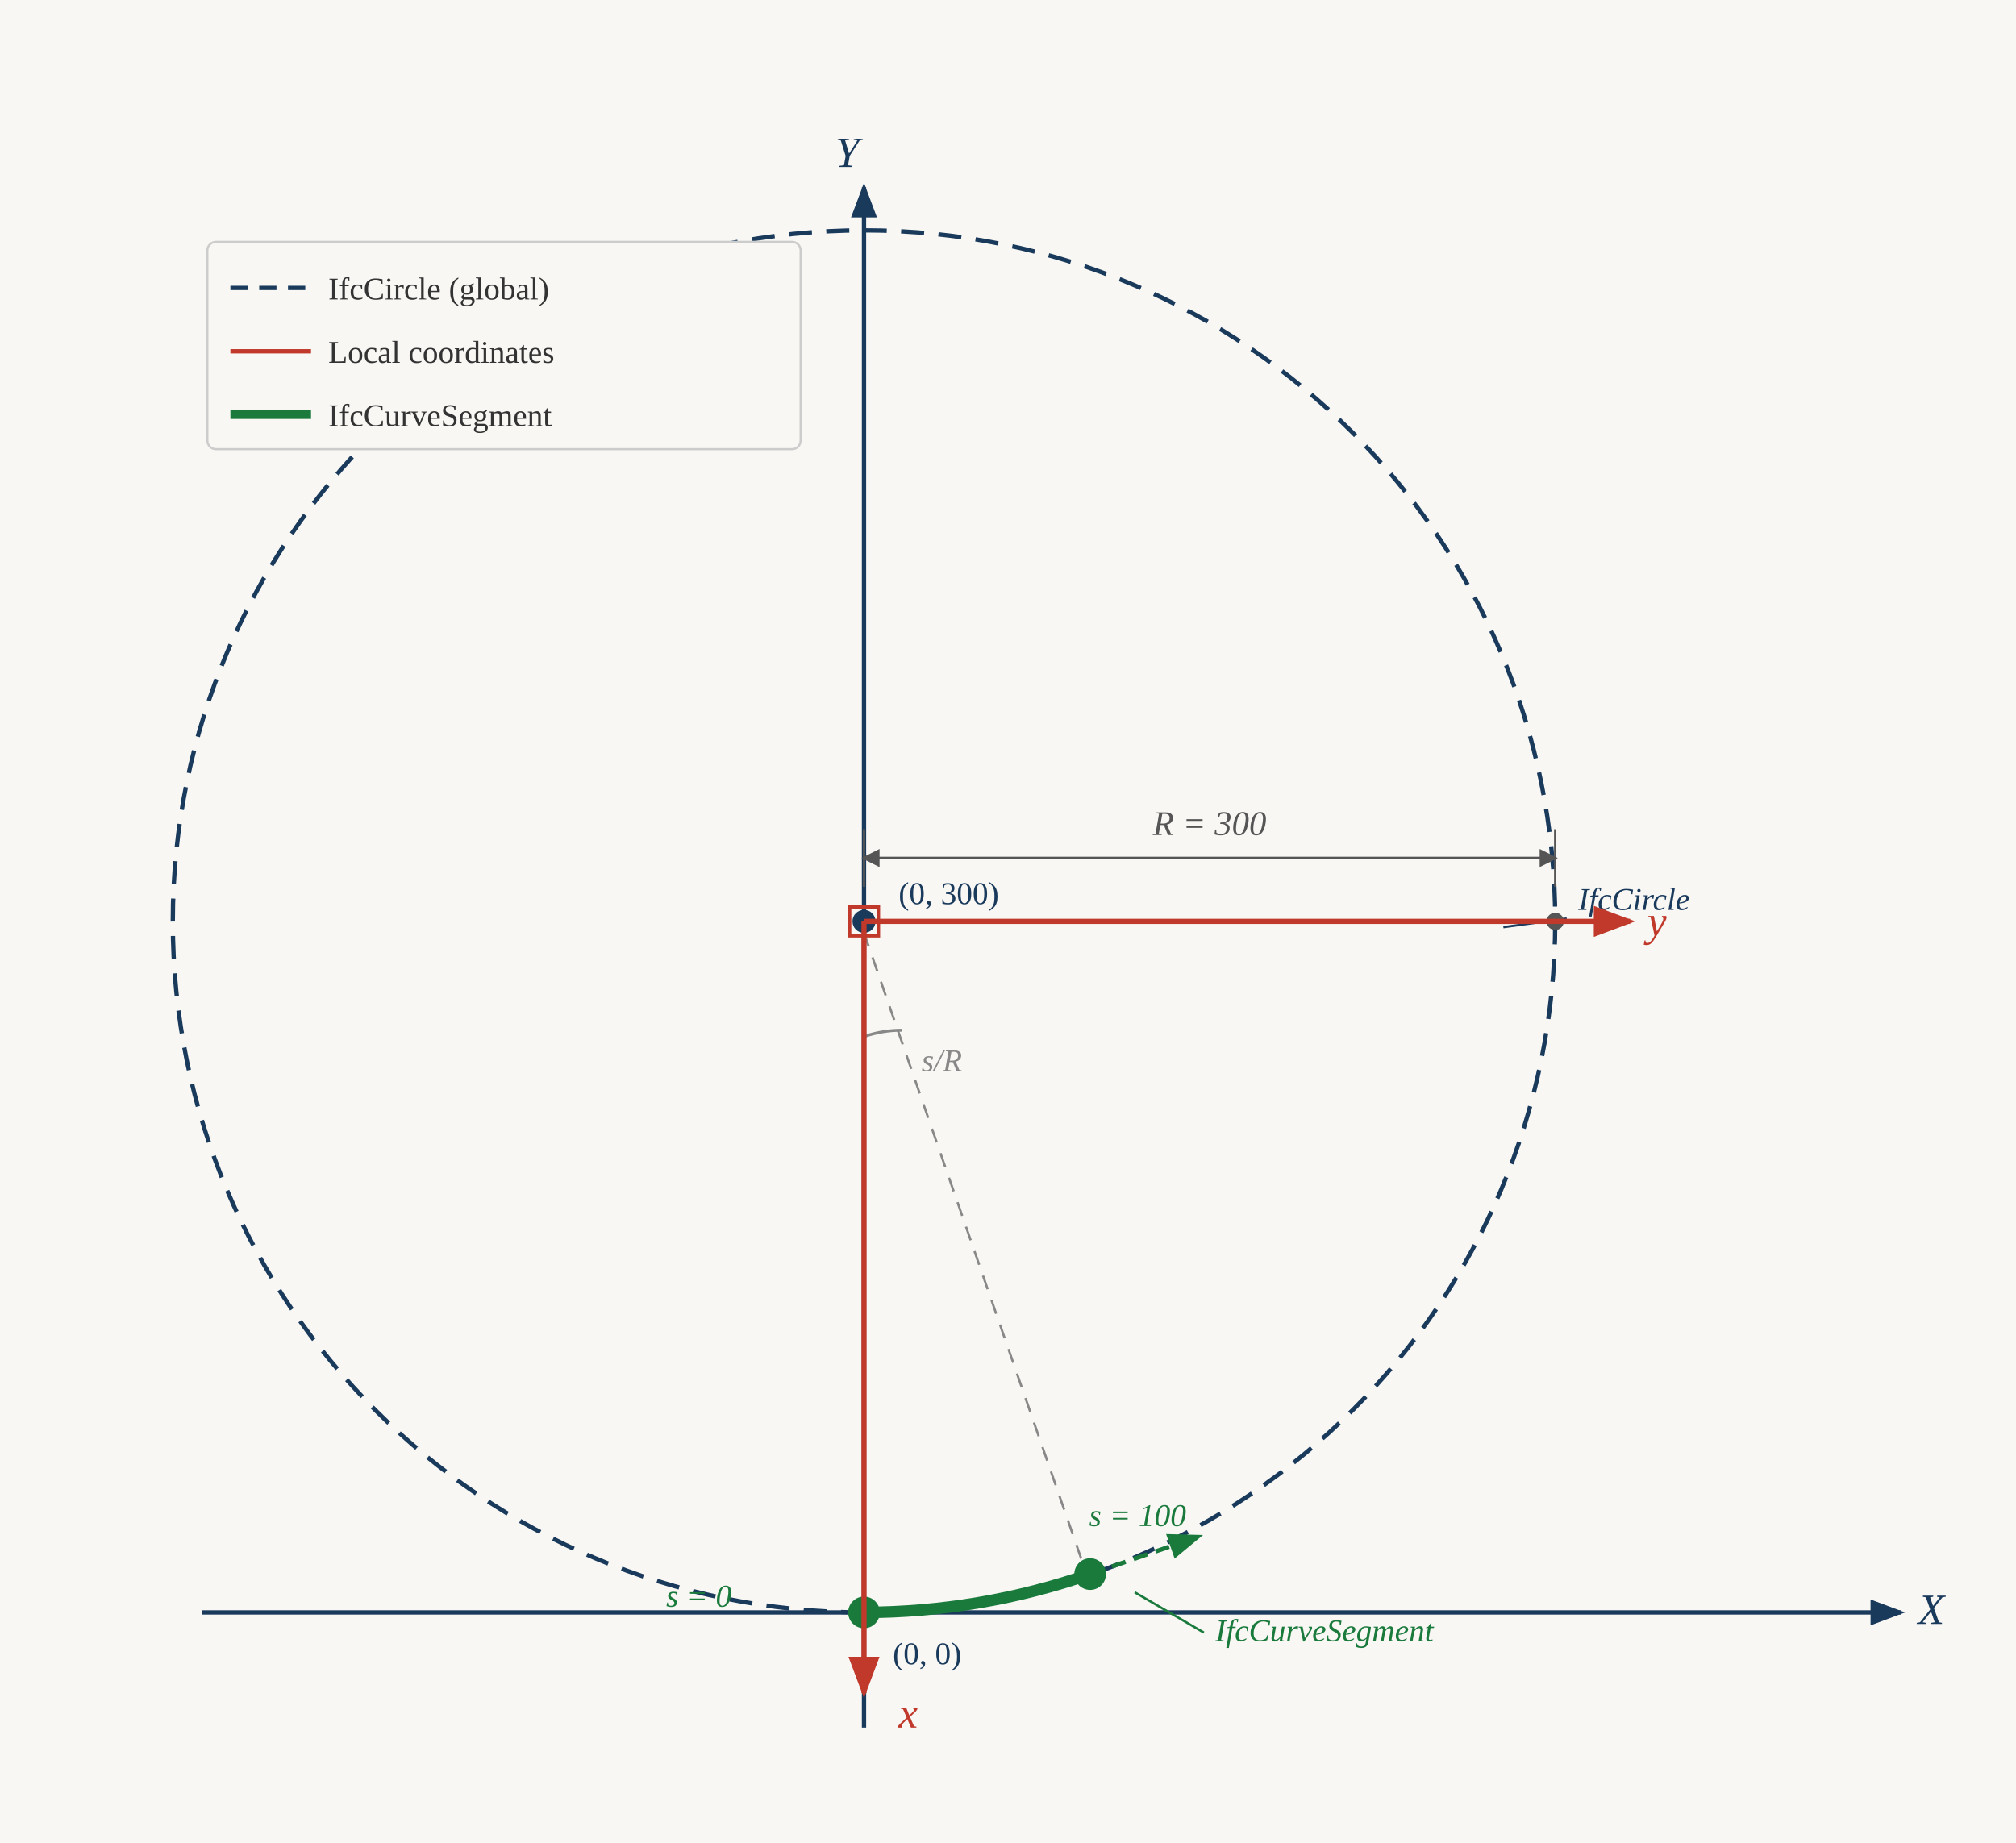
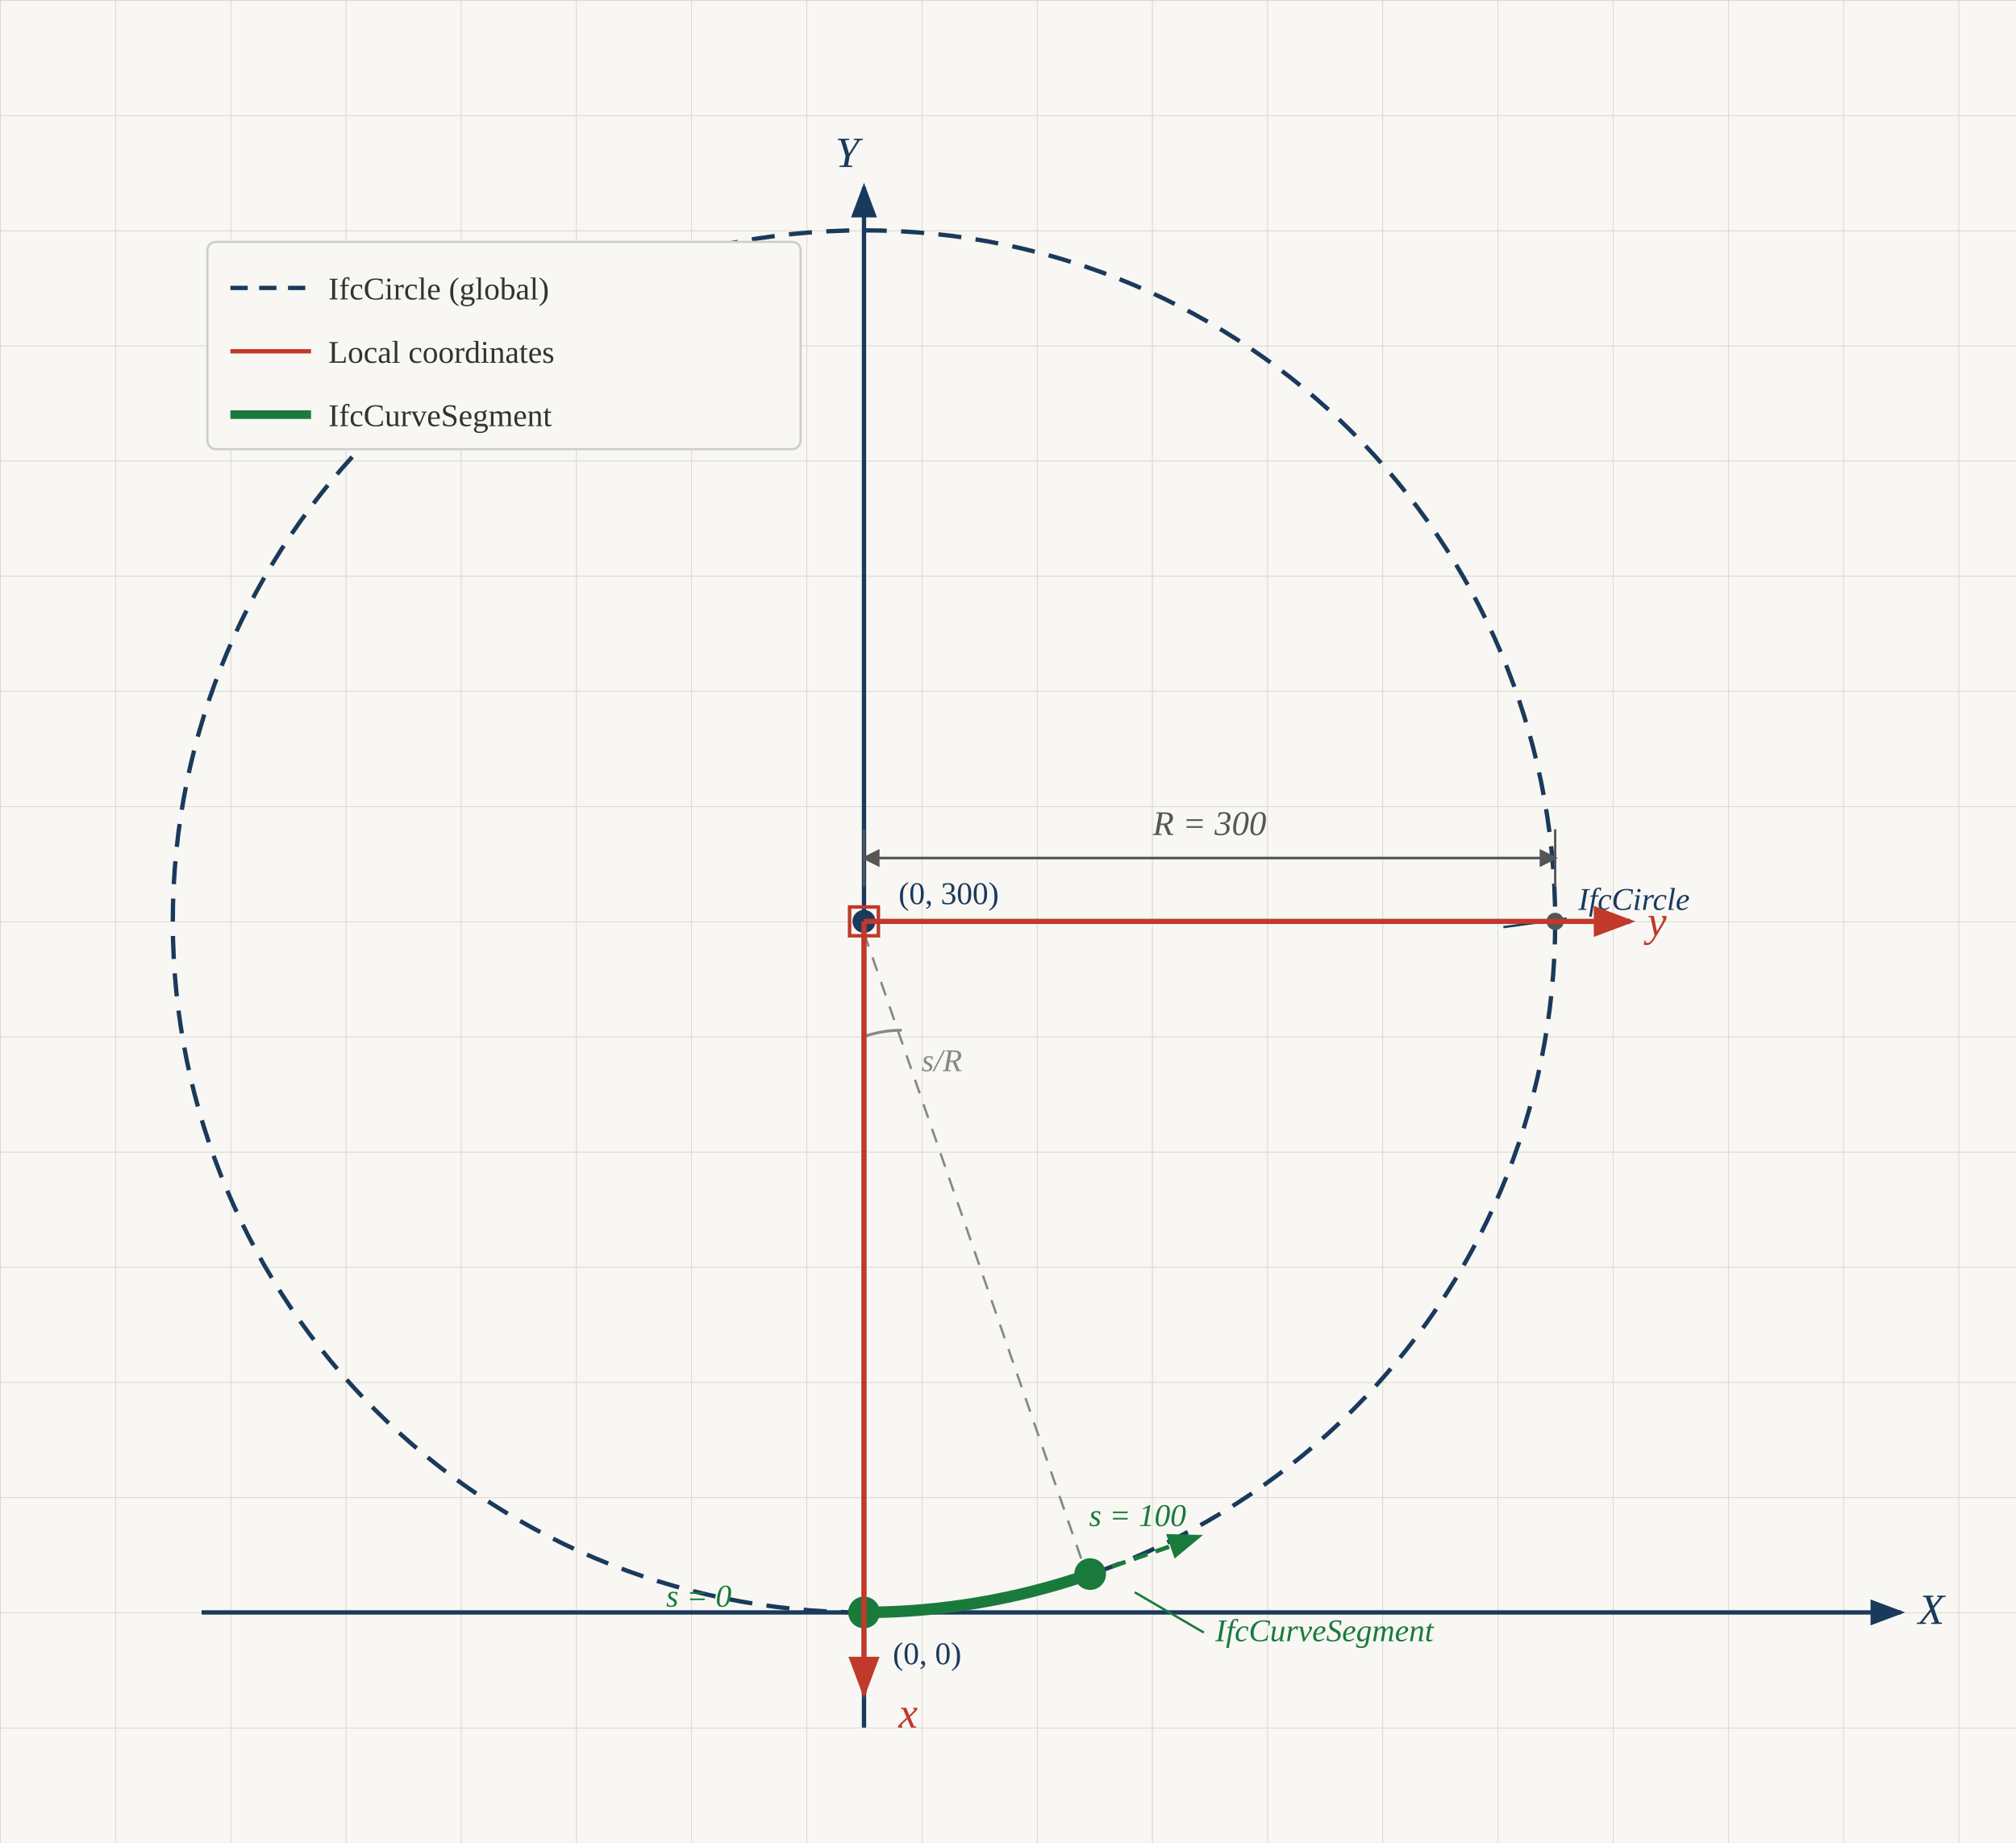
<svg xmlns="http://www.w3.org/2000/svg" viewBox="0 0 700 640" width="700" height="640" font-family="Georgia, 'Times New Roman', serif">
  <rect width="700" height="640" fill="#f8f7f4" />
  <defs>
+     <pattern id="grid" width="40" height="40" patternUnits="userSpaceOnUse">
+       <path d="M 40 0 L 0 0 0 40" fill="none" stroke="#d8d4c8" stroke-width="0.5" />
+     </pattern>
    <marker id="gArrow" markerWidth="8" markerHeight="8" refX="7" refY="3" orient="auto">
      <path d="M0,0 L0,6 L8,3 z" fill="#1a3a5c" />
    </marker>
    <marker id="lArrow" markerWidth="8" markerHeight="8" refX="7" refY="3" orient="auto">
      <path d="M0,0 L0,6 L8,3 z" fill="#c0392b" />
    </marker>
    <marker id="rArrow" markerWidth="7" markerHeight="7" refX="6" refY="3.5" orient="auto">
      <path d="M0,0 L0,7 L7,3.5 z" fill="#555" />
    </marker>
    <marker id="rArrowRev" markerWidth="7" markerHeight="7" refX="1" refY="3.5" orient="auto">
      <path d="M7,0 L7,7 L0,3.5 z" fill="#555" />
    </marker>
    <marker id="segArrow" markerWidth="8" markerHeight="8" refX="7" refY="3" orient="auto">
      <path d="M0,0 L0,6 L8,3 z" fill="#1a7a3c" />
    </marker>
  </defs>
+   <rect width="700" height="640" fill="url(#grid)" />
  <line x1="70" y1="560" x2="660" y2="560" stroke="#1a3a5c" stroke-width="1.5" marker-end="url(#gArrow)" />
  <line x1="300" y1="600" x2="300" y2="65" stroke="#1a3a5c" stroke-width="1.5" marker-end="url(#gArrow)" />
  <text x="666" y="564" font-size="15" fill="#1a3a5c" font-style="italic">X</text>
  <text x="290" y="58" font-size="15" fill="#1a3a5c" font-style="italic">Y</text>
  <circle cx="300" cy="560" r="3" fill="#1a3a5c" />
  <text x="310" y="578" font-size="11" fill="#1a3a5c">(0, 0)</text>
  <circle cx="300" cy="320" r="240" fill="none" stroke="#1a3a5c" stroke-width="1.5" stroke-dasharray="8,5" />
  <text x="548" y="316" font-size="11" fill="#1a3a5c" font-style="italic">IfcCircle</text>
  <line x1="544" y1="319" x2="522" y2="322" stroke="#1a3a5c" stroke-width="0.8" />
  <circle cx="300" cy="320" r="4" fill="#1a3a5c" />
  <text x="312" y="314" font-size="11" fill="#1a3a5c">(0, 300)</text>
  <line x1="300" y1="298" x2="540" y2="298" stroke="#555" stroke-width="0.9" marker-start="url(#rArrowRev)" marker-end="url(#rArrow)" />
  <line x1="300" y1="288" x2="300" y2="308" stroke="#555" stroke-width="0.8" />
  <line x1="540" y1="288" x2="540" y2="308" stroke="#555" stroke-width="0.8" />
  <text x="420" y="290" font-size="12" fill="#555" text-anchor="middle" font-style="italic">R = 300</text>
  <circle cx="540" cy="320" r="3" fill="#555" />
  <line x1="300" y1="324" x2="300" y2="556" stroke="#888" stroke-width="0.8" stroke-dasharray="5,4" />
  <line x1="300" y1="324" x2="376" y2="543" stroke="#888" stroke-width="0.8" stroke-dasharray="5,4" />
  <path d="M 300 360 A 40 40 0 0 1 313.1 357.8" fill="none" stroke="#888" stroke-width="1" />
  <text x="320" y="372" font-size="11" fill="#888" font-style="italic">s/R</text>
  <path d="M 300 560 A 240 240 0 0 0 378.526 546.682" fill="none" stroke="#1a7a3c" stroke-width="4" stroke-linecap="round" />
  <circle cx="300" cy="560" r="5.5" fill="#1a7a3c" />
  <circle cx="378.526" cy="546.682" r="5.5" fill="#1a7a3c" />
  <line x1="378.526" y1="546.682" x2="416.3" y2="533.6" stroke="#1a7a3c" stroke-width="1.5" stroke-dasharray="5,3" marker-end="url(#segArrow)" />
  <text x="422" y="570" font-size="11" fill="#1a7a3c" font-style="italic">IfcCurveSegment</text>
  <line x1="418" y1="567" x2="394" y2="553" stroke="#1a7a3c" stroke-width="0.8" />
  <text x="254" y="558" font-size="11" fill="#1a7a3c" text-anchor="end" font-style="italic">s = 0</text>
  <text x="395" y="530" font-size="11" fill="#1a7a3c" text-anchor="middle" font-style="italic">s = 100</text>
  <line x1="300" y1="320" x2="300" y2="588" stroke="#c0392b" stroke-width="1.8" marker-end="url(#lArrow)" />
  <line x1="300" y1="320" x2="566" y2="320" stroke="#c0392b" stroke-width="1.8" marker-end="url(#lArrow)" />
  <text x="312" y="600" font-size="15" fill="#c0392b" font-style="italic">x</text>
  <text x="572" y="325" font-size="15" fill="#c0392b" font-style="italic">y</text>
  <rect x="295" y="315" width="10" height="10" fill="none" stroke="#c0392b" stroke-width="1.2" />
  <g transform="translate(80, 100)">
    <rect x="-8" y="-16" width="206" height="72" fill="#f8f7f4" stroke="#ccc" stroke-width="0.75" rx="3" />
    <line x1="0" y1="0" x2="28" y2="0" stroke="#1a3a5c" stroke-width="1.5" stroke-dasharray="6,4" />
    <text x="34" y="4" font-size="11" fill="#333">IfcCircle (global)</text>
    <line x1="0" y1="22" x2="28" y2="22" stroke="#c0392b" stroke-width="1.5" />
    <text x="34" y="26" font-size="11" fill="#333">Local coordinates</text>
    <line x1="0" y1="44" x2="28" y2="44" stroke="#1a7a3c" stroke-width="3" />
    <text x="34" y="48" font-size="11" fill="#333">IfcCurveSegment</text>
  </g>
</svg>
